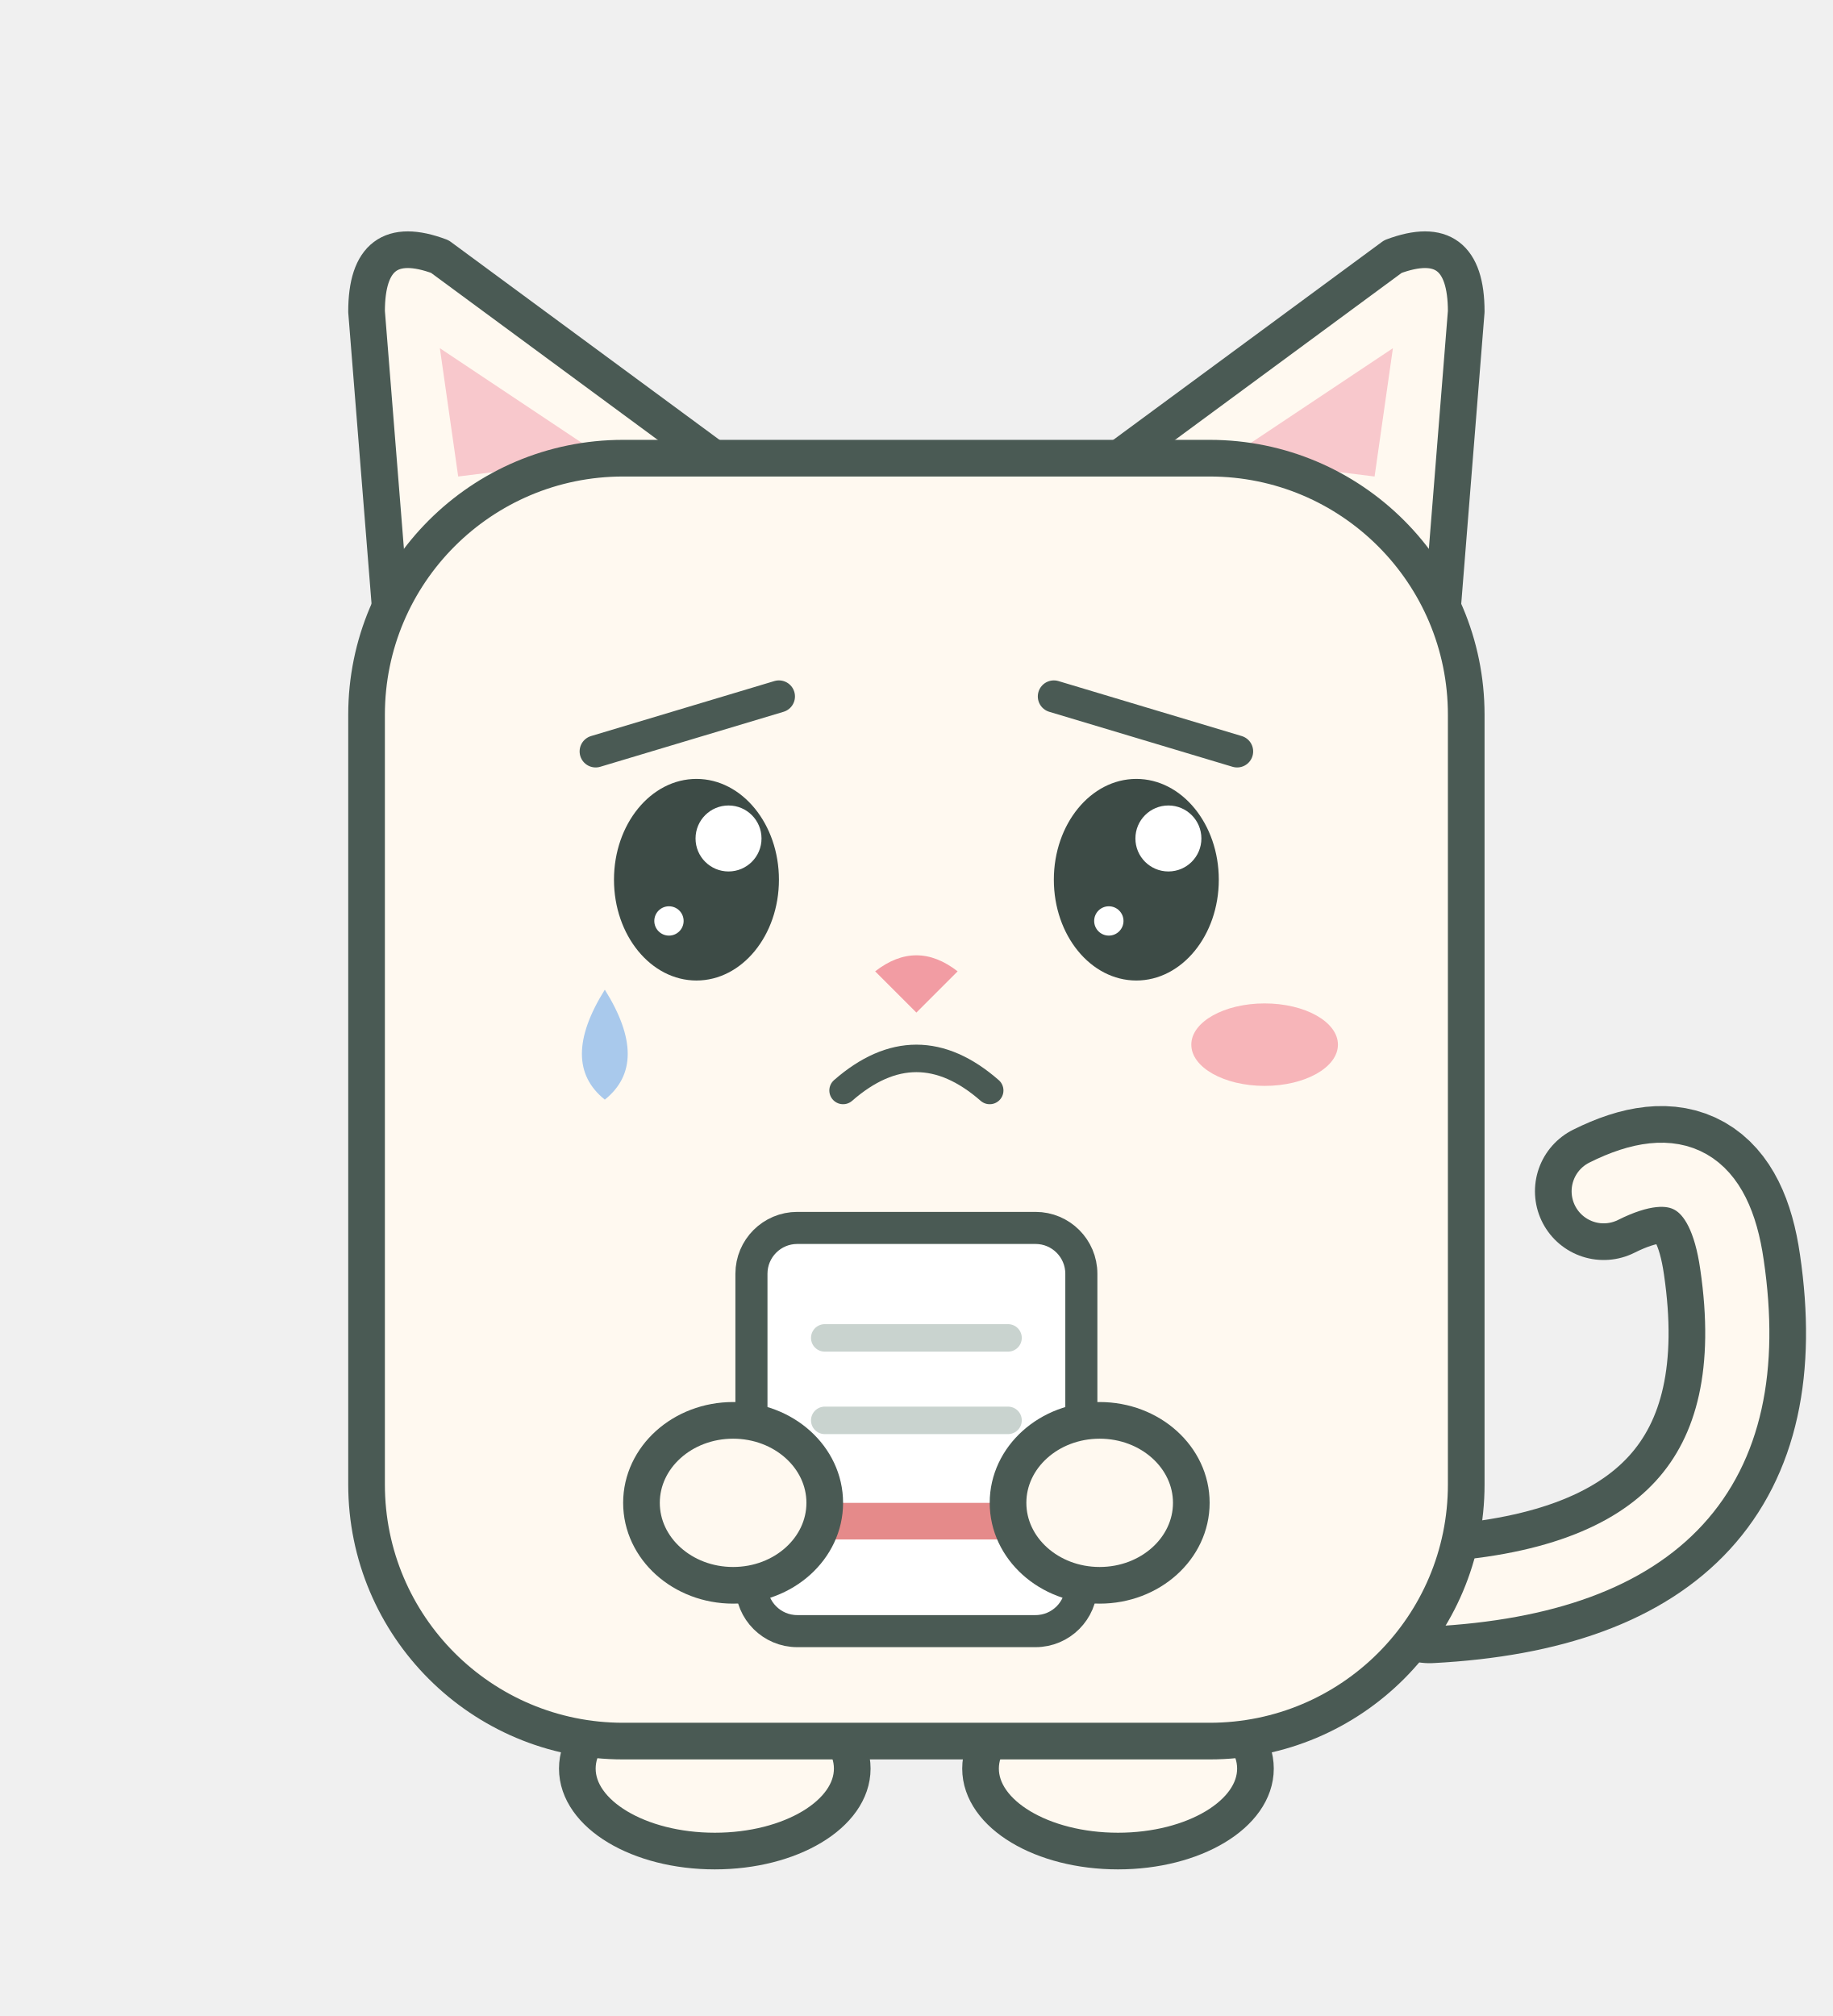
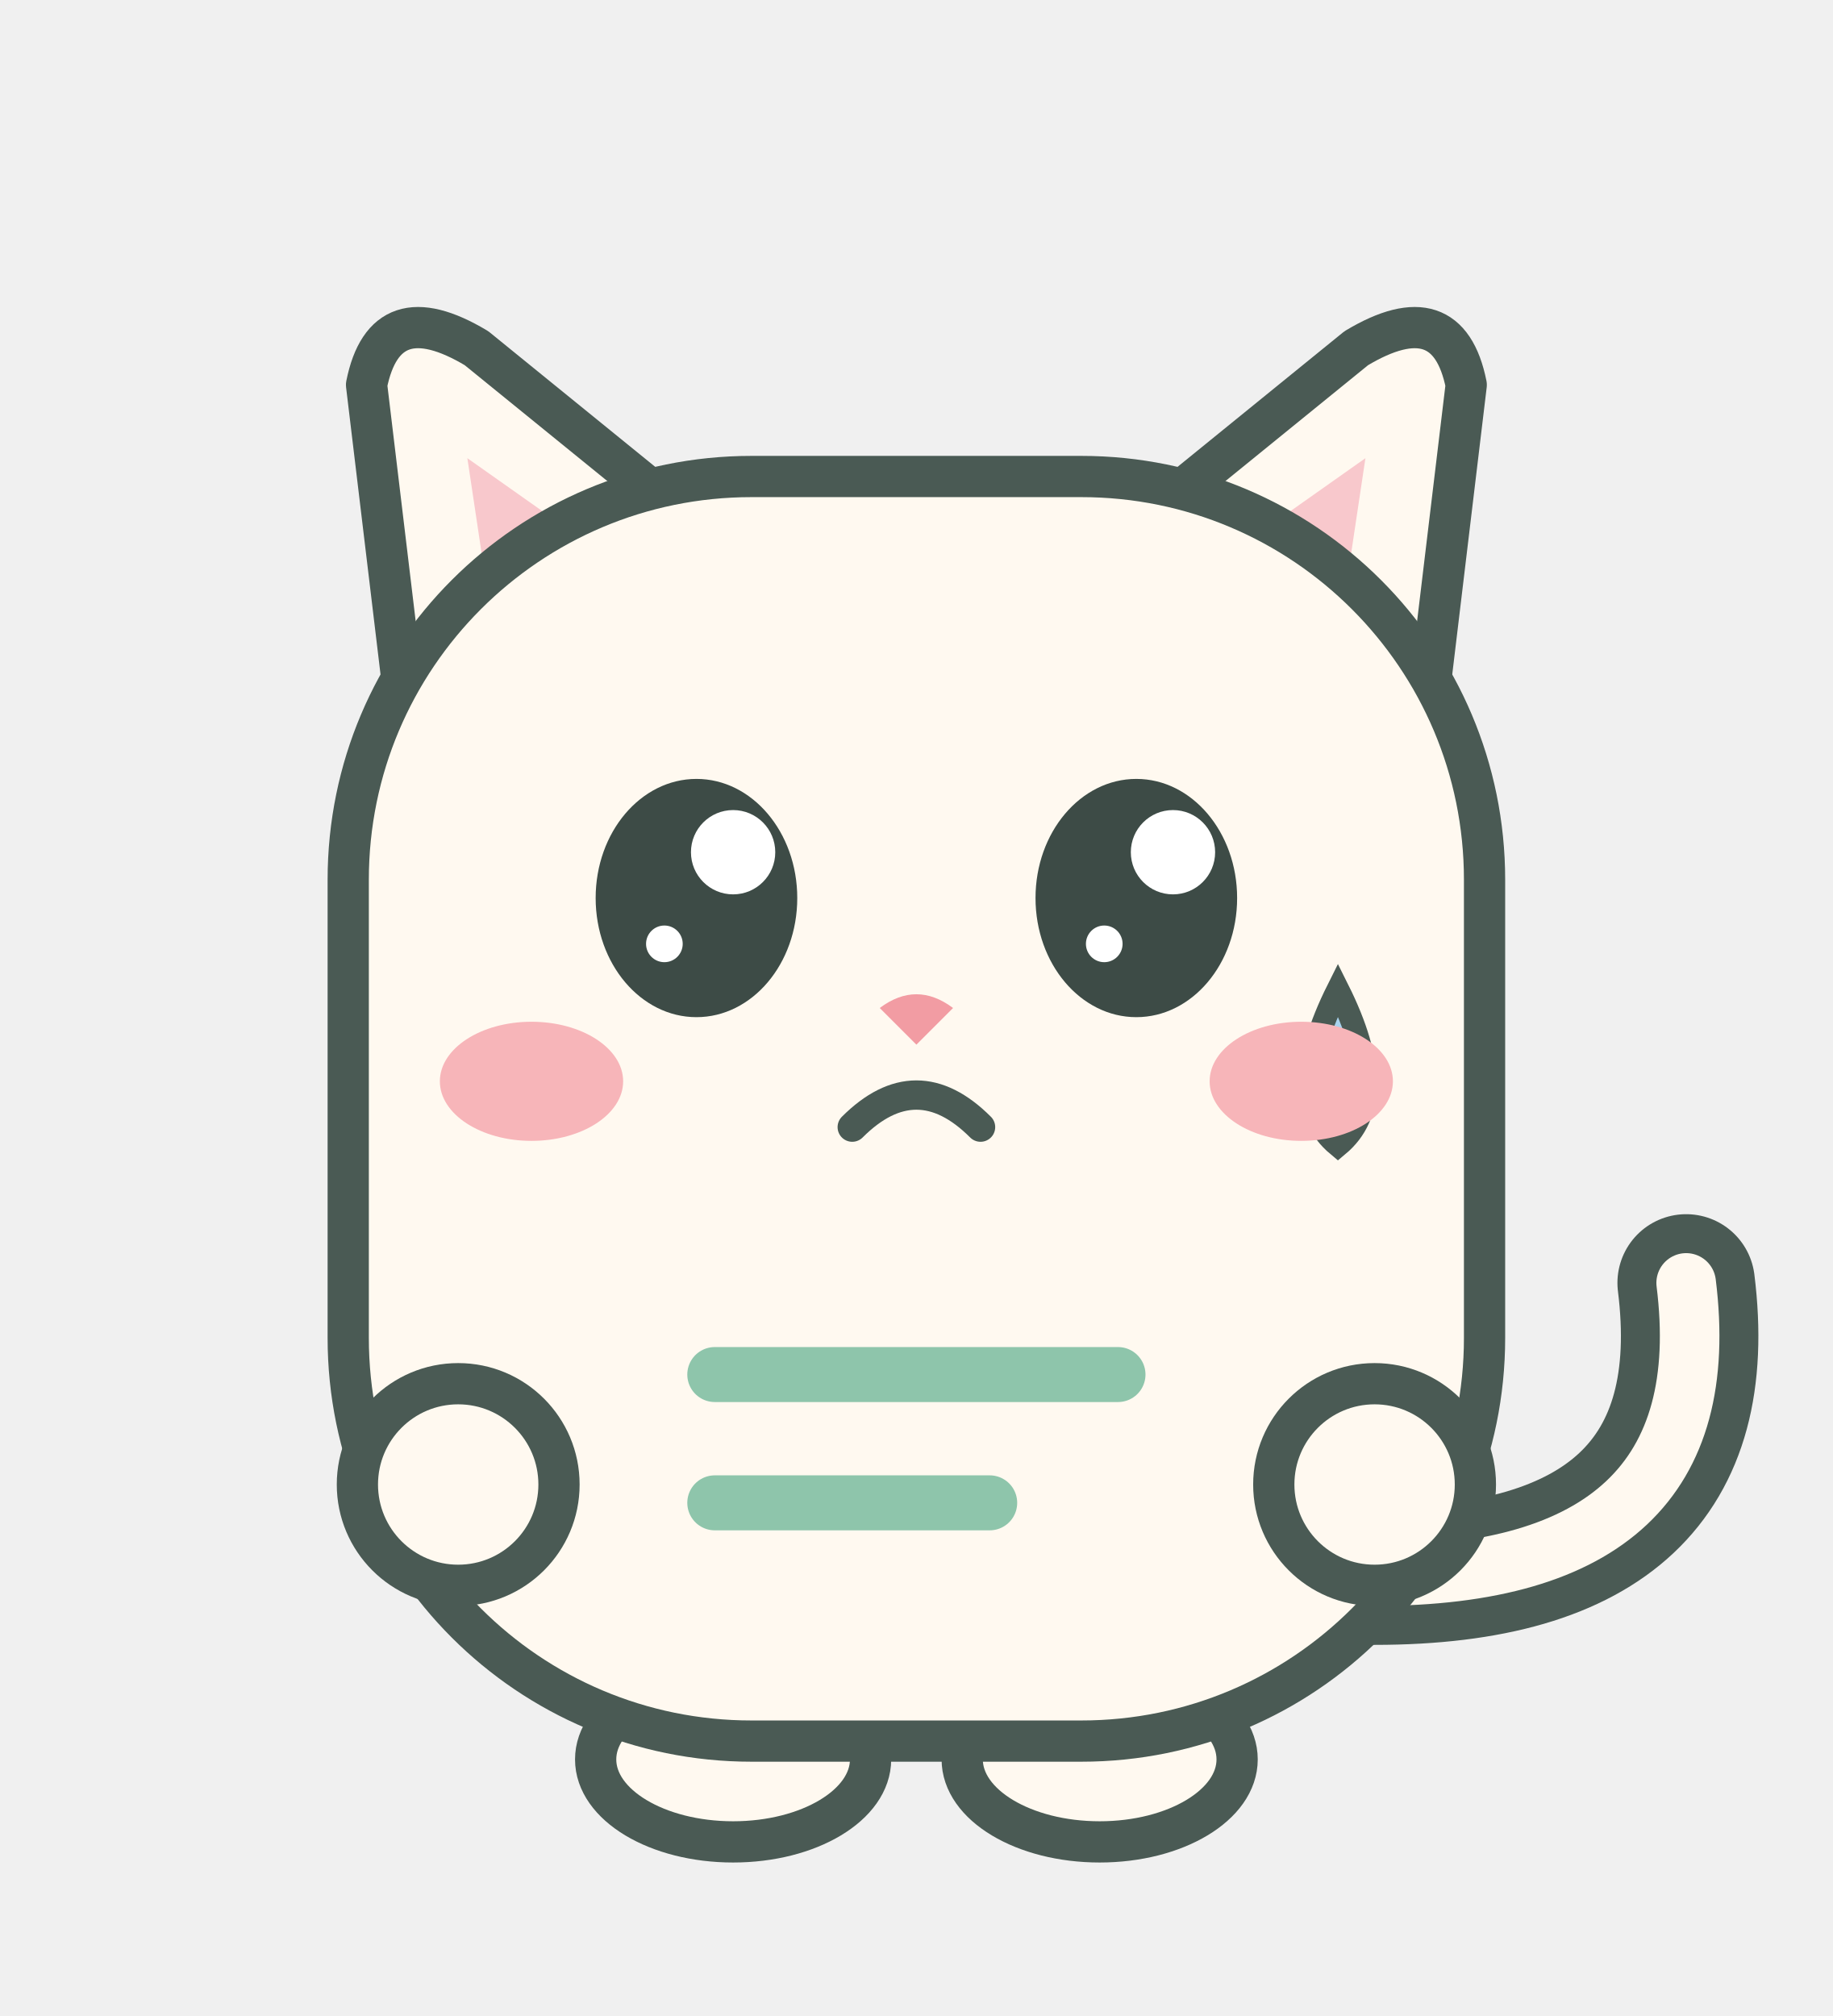
<svg xmlns="http://www.w3.org/2000/svg" width="200" height="220" viewBox="0 0 200 220">
-   <path d="M156 174 Q194 172 189 138 Q187 124 175 130" fill="none" stroke="#4A5A54" stroke-width="15" stroke-linecap="round" />
-   <path d="M156 174 Q194 172 189 138 Q187 124 175 130" fill="none" stroke="#FFF9F0" stroke-width="7" stroke-linecap="round" />
-   <ellipse cx="78" cy="193" rx="15" ry="9" fill="#FFF9F0" stroke="#4A5A54" stroke-width="4" />
-   <ellipse cx="122" cy="193" rx="15" ry="9" fill="#FFF9F0" stroke="#4A5A54" stroke-width="4" />
-   <path d="M44 84 L40 34 Q40 25 48 28 L86 56 Z" fill="#FFF9F0" stroke="#4A5A54" stroke-width="4" stroke-linejoin="round" />
-   <path d="M156 84 L160 34 Q160 25 152 28 L114 56 Z" fill="#FFF9F0" stroke="#4A5A54" stroke-width="4" stroke-linejoin="round" />
-   <path d="M50 52 L48 38 L66 50 Z" fill="#F8C8CC" />
-   <path d="M150 52 L152 38 L134 50 Z" fill="#F8C8CC" />
-   <rect x="40" y="50" width="120" height="140" rx="28" fill="#FFF9F0" stroke="#4A5A54" stroke-width="4" />
-   <path d="M65 82 L85 76" fill="none" stroke="#4A5A54" stroke-width="3.5" stroke-linecap="round" />
-   <path d="M115 76 L135 82" fill="none" stroke="#4A5A54" stroke-width="3.5" stroke-linecap="round" />
-   <ellipse cx="76" cy="96" rx="9" ry="11" fill="#3D4B46" />
-   <circle cx="79.5" cy="91.5" r="3.6" fill="#FFFFFF" />
-   <circle cx="73" cy="100.5" r="1.6" fill="#FFFFFF" />
-   <ellipse cx="124" cy="96" rx="9" ry="11" fill="#3D4B46" />
-   <circle cx="127.5" cy="91.5" r="3.6" fill="#FFFFFF" />
-   <circle cx="121" cy="100.5" r="1.6" fill="#FFFFFF" />
-   <path d="M66 108 Q61 116 66 120 Q71 116 66 108 Z" fill="#A9C9EC" />
-   <ellipse cx="138" cy="114" rx="8" ry="4.5" fill="#F7B5B9" />
-   <path d="M95.5 106 Q100 102.5 104.5 106 L100 110.5 Z" fill="#F29CA3" />
-   <path d="M92 119 Q100 112 108 119" fill="none" stroke="#4A5A54" stroke-width="3" stroke-linecap="round" />
-   <rect x="82" y="134" width="36" height="44" rx="5" fill="#FFFFFF" stroke="#4A5A54" stroke-width="3.5" />
-   <line x1="90" y1="146" x2="110" y2="146" stroke="#C9D3CF" stroke-width="3" stroke-linecap="round" />
-   <line x1="90" y1="155" x2="110" y2="155" stroke="#C9D3CF" stroke-width="3" stroke-linecap="round" />
-   <line x1="90" y1="166" x2="110" y2="166" stroke="#E58A8A" stroke-width="4" stroke-linecap="round" />
-   <ellipse cx="80" cy="164" rx="10" ry="9" fill="#FFF9F0" stroke="#4A5A54" stroke-width="4" />
-   <ellipse cx="120" cy="164" rx="10" ry="9" fill="#FFF9F0" stroke="#4A5A54" stroke-width="4" />
+   <path d="M150 172 Q188 172 184 140" fill="none" stroke="#4A5A54" stroke-width="15" stroke-linecap="round" />
+   <path d="M150 172 Q188 172 184 140" fill="none" stroke="#FFF9F0" stroke-width="6.5" stroke-linecap="round" />
+   <ellipse cx="80" cy="192" rx="15" ry="9" fill="#FFF9F0" stroke="#4A5A54" stroke-width="4.5" />
+   <ellipse cx="120" cy="192" rx="15" ry="9" fill="#FFF9F0" stroke="#4A5A54" stroke-width="4.5" />
+   <path d="M46 92 L40 42 Q42 32 52 38 L84 64 Z" fill="#FFF9F0" stroke="#4A5A54" stroke-width="4.5" stroke-linejoin="round" />
+   <path d="M154 92 L160 42 Q158 32 148 38 L116 64 Z" fill="#FFF9F0" stroke="#4A5A54" stroke-width="4.5" stroke-linejoin="round" />
+   <path d="M54 70 L51 50 L68 62 Z" fill="#F8C8CC" />
+   <path d="M146 70 L149 50 L132 62 Z" fill="#F8C8CC" />
+   <rect x="38" y="52" width="124" height="138" rx="44" fill="#FFF9F0" stroke="#4A5A54" stroke-width="4.5" />
+   <line x1="78" y1="150" x2="122" y2="150" stroke="#8EC5AB" stroke-width="6" stroke-linecap="round" />
+   <line x1="78" y1="164" x2="108" y2="164" stroke="#8EC5AB" stroke-width="6" stroke-linecap="round" />
+   <ellipse cx="76" cy="98" rx="11" ry="13" fill="#3D4B46" />
+   <circle cx="80" cy="93" r="4.6" fill="#FFFFFF" />
+   <circle cx="72.5" cy="103" r="2" fill="#FFFFFF" />
+   <ellipse cx="124" cy="98" rx="11" ry="13" fill="#3D4B46" />
+   <circle cx="128" cy="93" r="4.6" fill="#FFFFFF" />
+   <circle cx="120.5" cy="103" r="2" fill="#FFFFFF" />
+   <path d="M146 108 Q152 120 146 125 Q140 120 146 108 Z" fill="#A9D3EE" stroke="#4A5A54" stroke-width="2.5" />
+   <ellipse cx="58" cy="118" rx="10" ry="6.5" fill="#F7B5B9" />
+   <ellipse cx="142" cy="118" rx="10" ry="6.5" fill="#F7B5B9" />
+   <path d="M96 110 Q100 107 104 110 L100 114 Z" fill="#F29CA3" />
+   <path d="M93 123 Q100 116 107 123" fill="none" stroke="#4A5A54" stroke-width="3.2" stroke-linecap="round" />
+   <circle cx="50" cy="162" r="11" fill="#FFF9F0" stroke="#4A5A54" stroke-width="4.5" />
+   <circle cx="150" cy="162" r="11" fill="#FFF9F0" stroke="#4A5A54" stroke-width="4.5" />
</svg>
